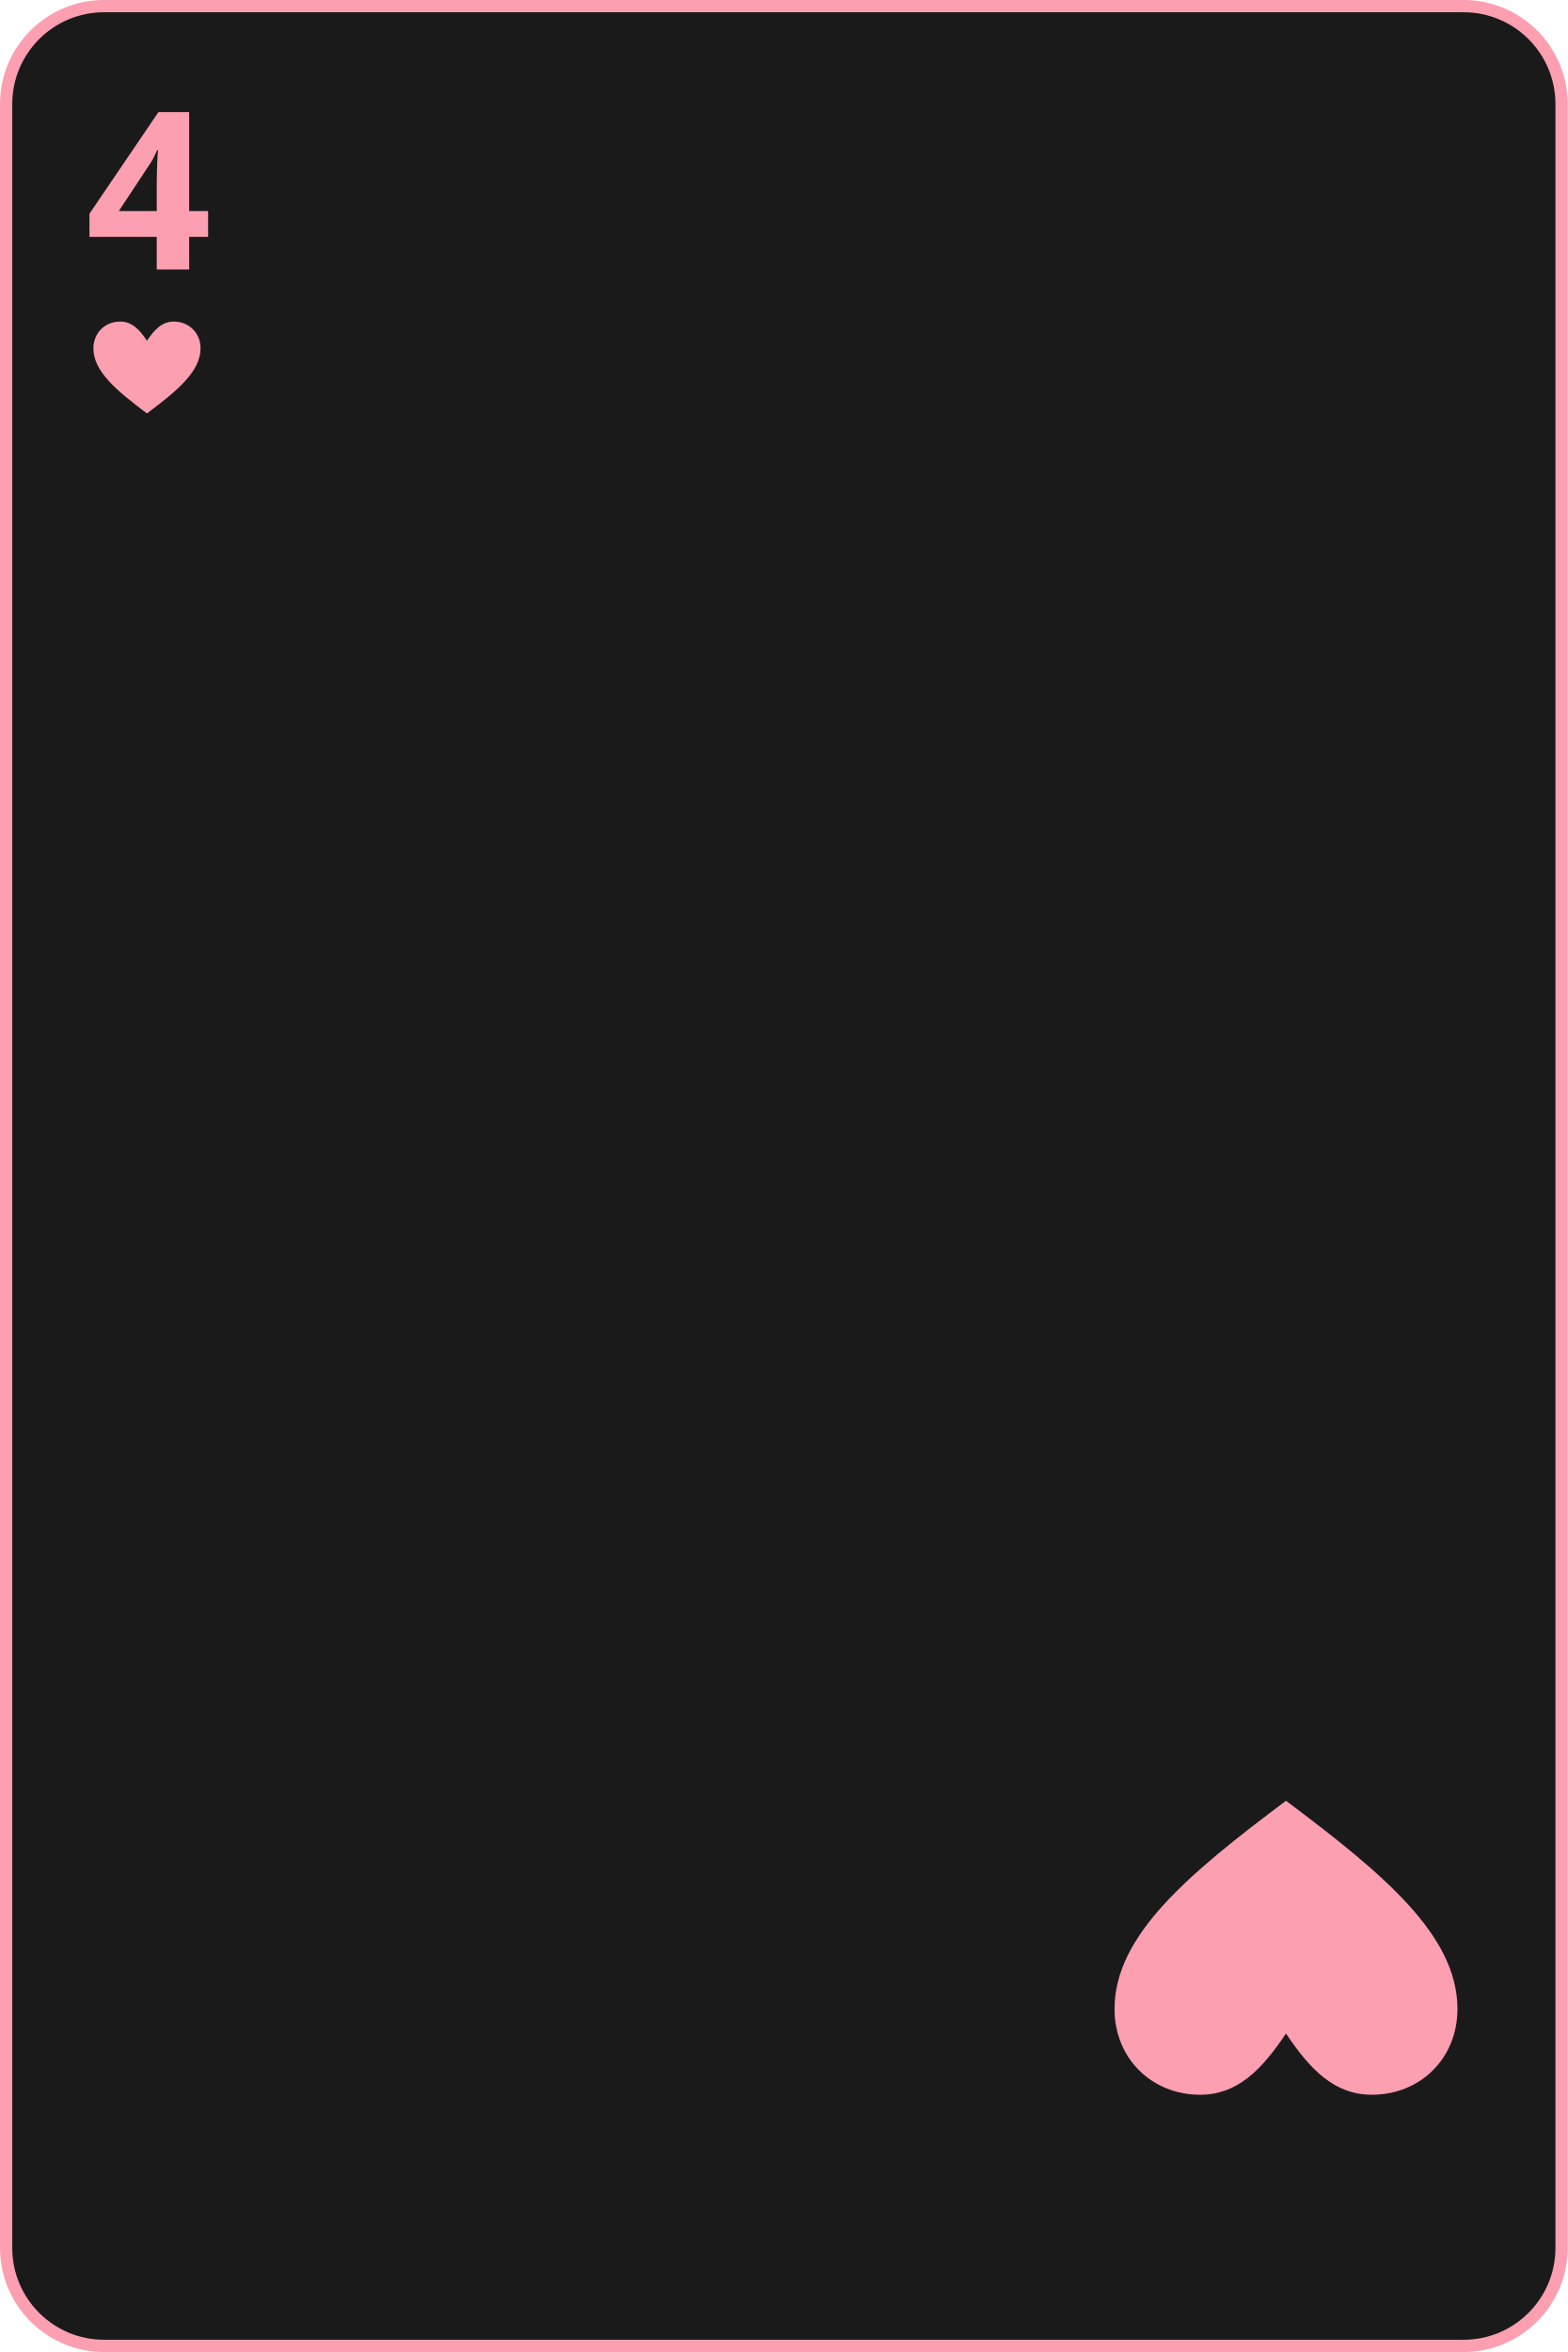
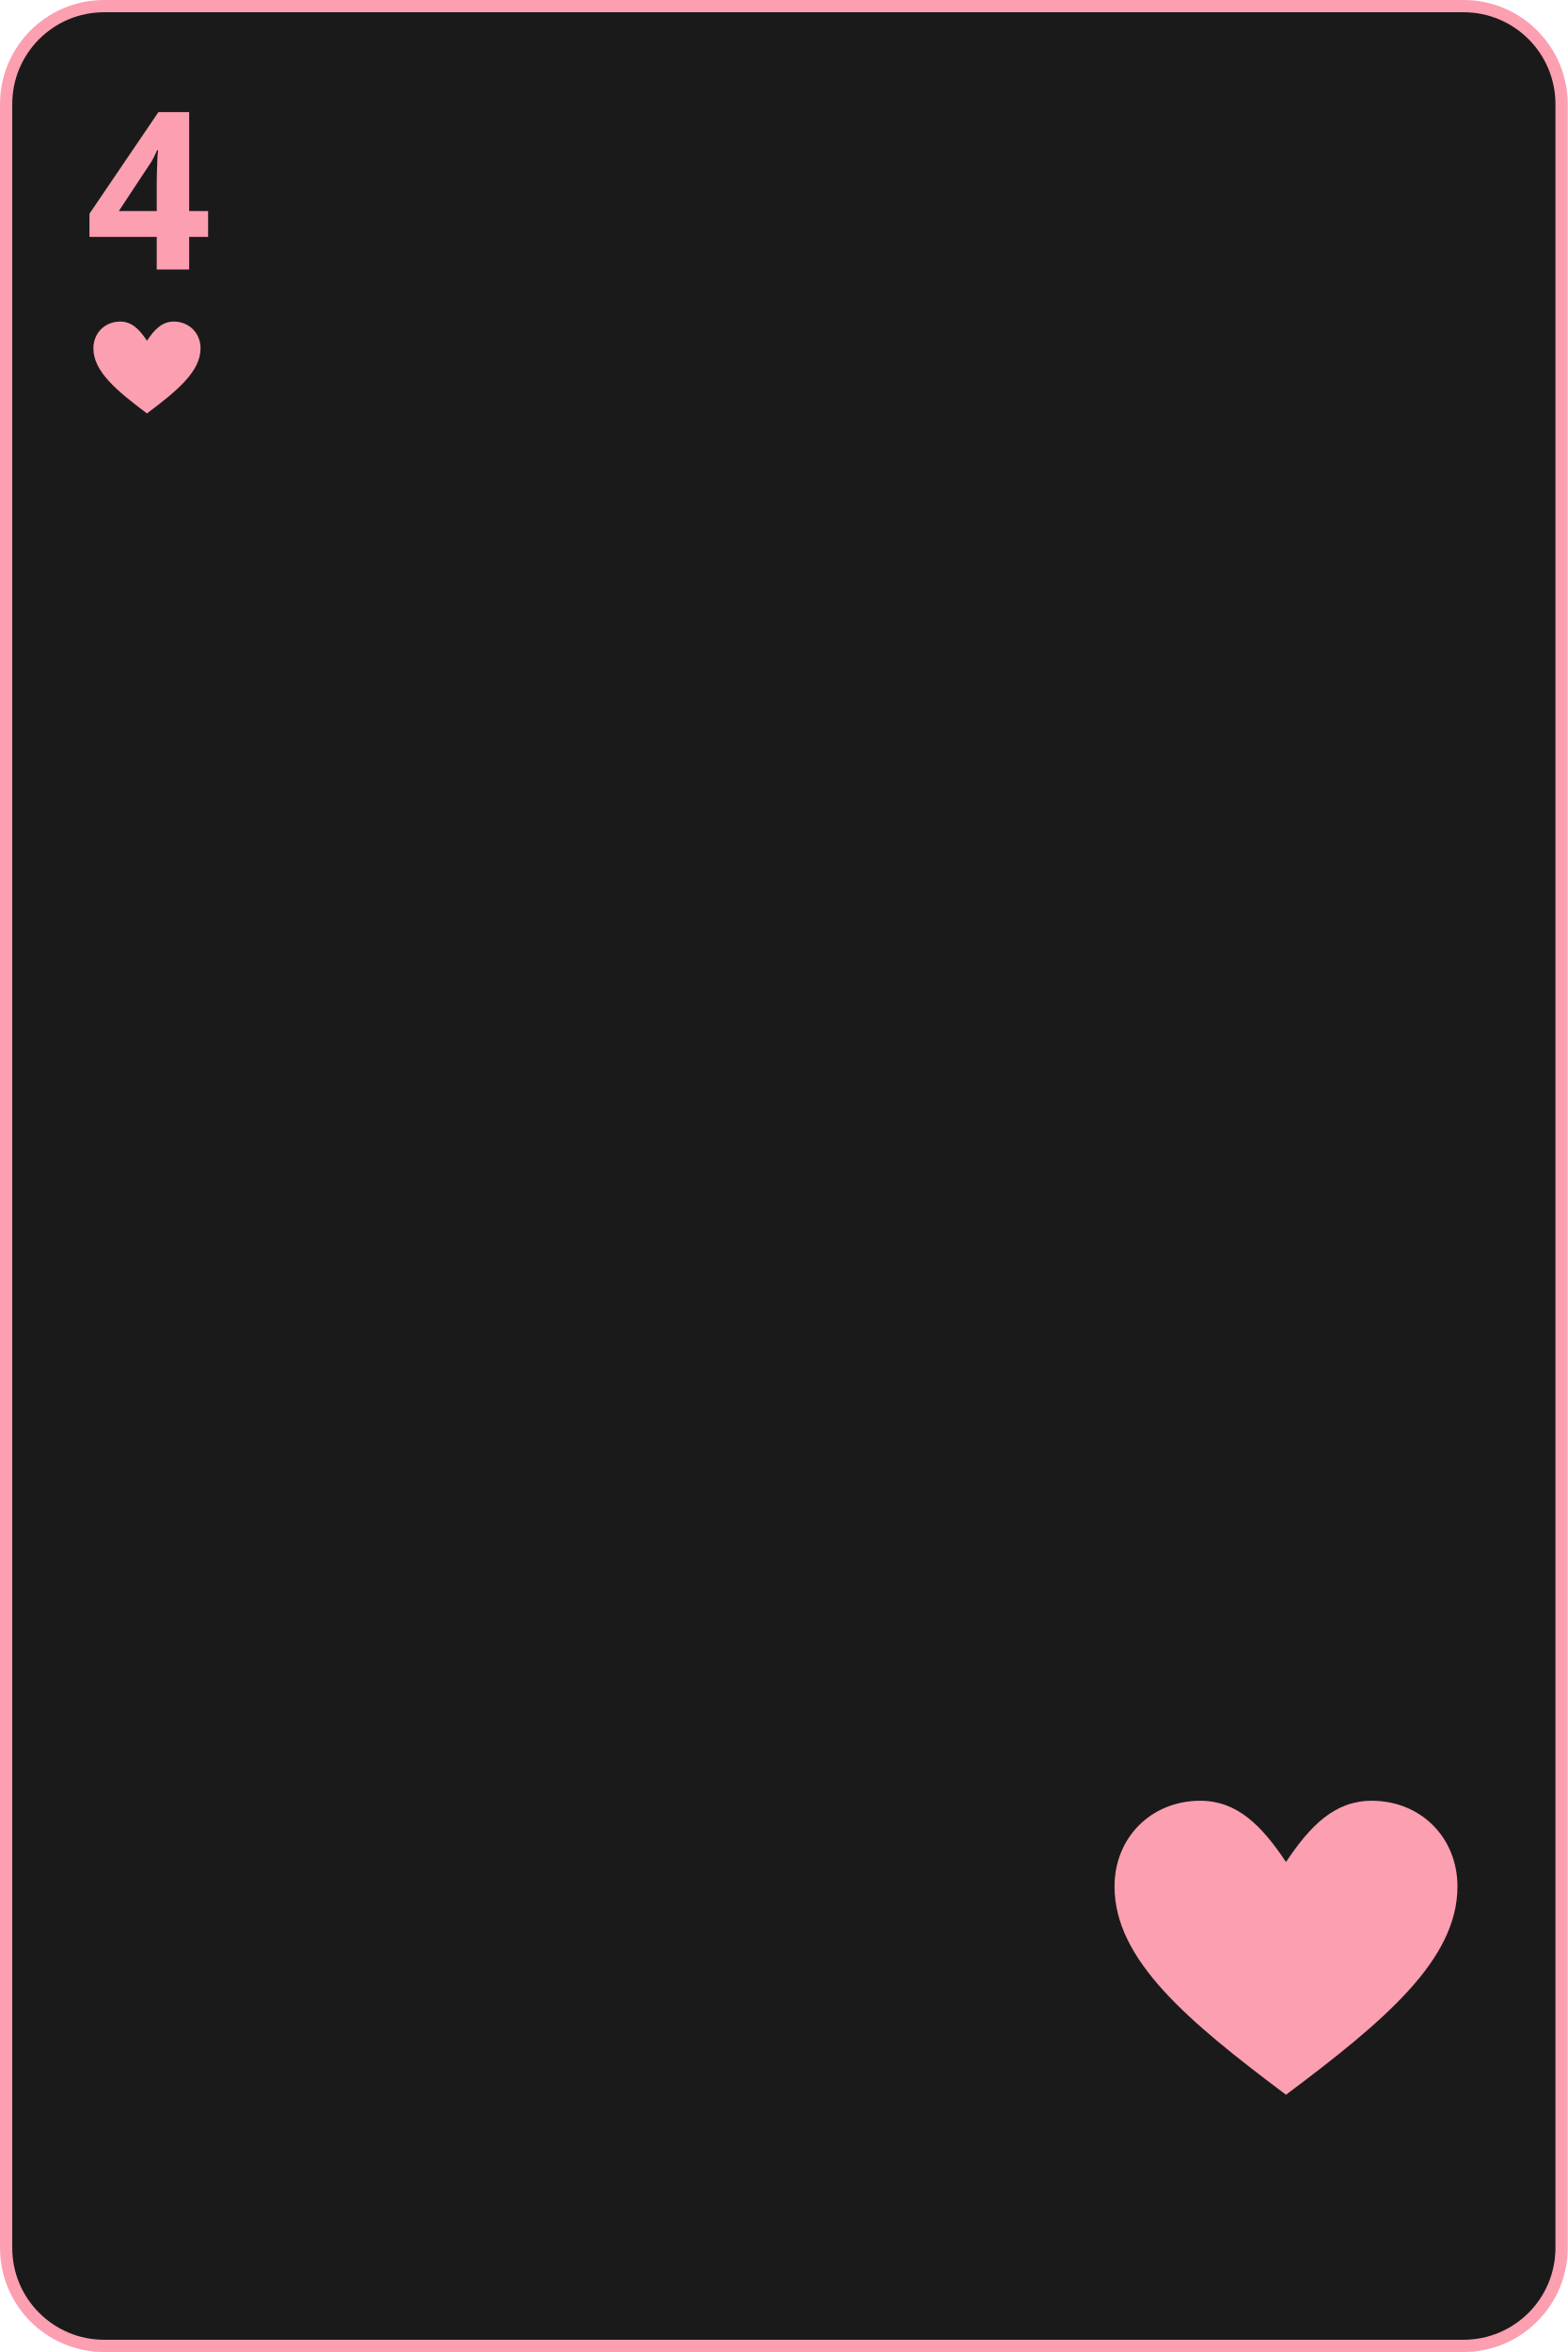
<svg xmlns="http://www.w3.org/2000/svg" width="256" height="384" viewBox="0 0 256 384">
  <rect x="1" y="1" width="254" height="382" rx="16" ry="16" fill="#1a1a1a" stroke="#fb9fb1" stroke-width="2" />
  <text x="14" y="44" font-family="Fira Mono" font-size="36" font-weight="700" fill="#fb9fb1">4</text>
  <g transform="translate(14 50) scale(0.625)">
    <path d="M16,28 C 8,22 2,17 2,11 C 2,7 5,4 9,4 C 12,4 14,6 16,9 C 18,6 20,4 23,4 C 27,4 30,7 30,11 C 30,17 24,22 16,28 Z" fill="#fb9fb1" />
  </g>
-   <g transform="translate(242 350) rotate(180) scale(2)">
+   <g transform="translate(178 286) scale(2)">
    <path d="M16,28 C 8,22 2,17 2,11 C 2,7 5,4 9,4 C 12,4 14,6 16,9 C 18,6 20,4 23,4 C 27,4 30,7 30,11 C 30,17 24,22 16,28 Z" fill="#fb9fb1" />
  </g>
</svg>
